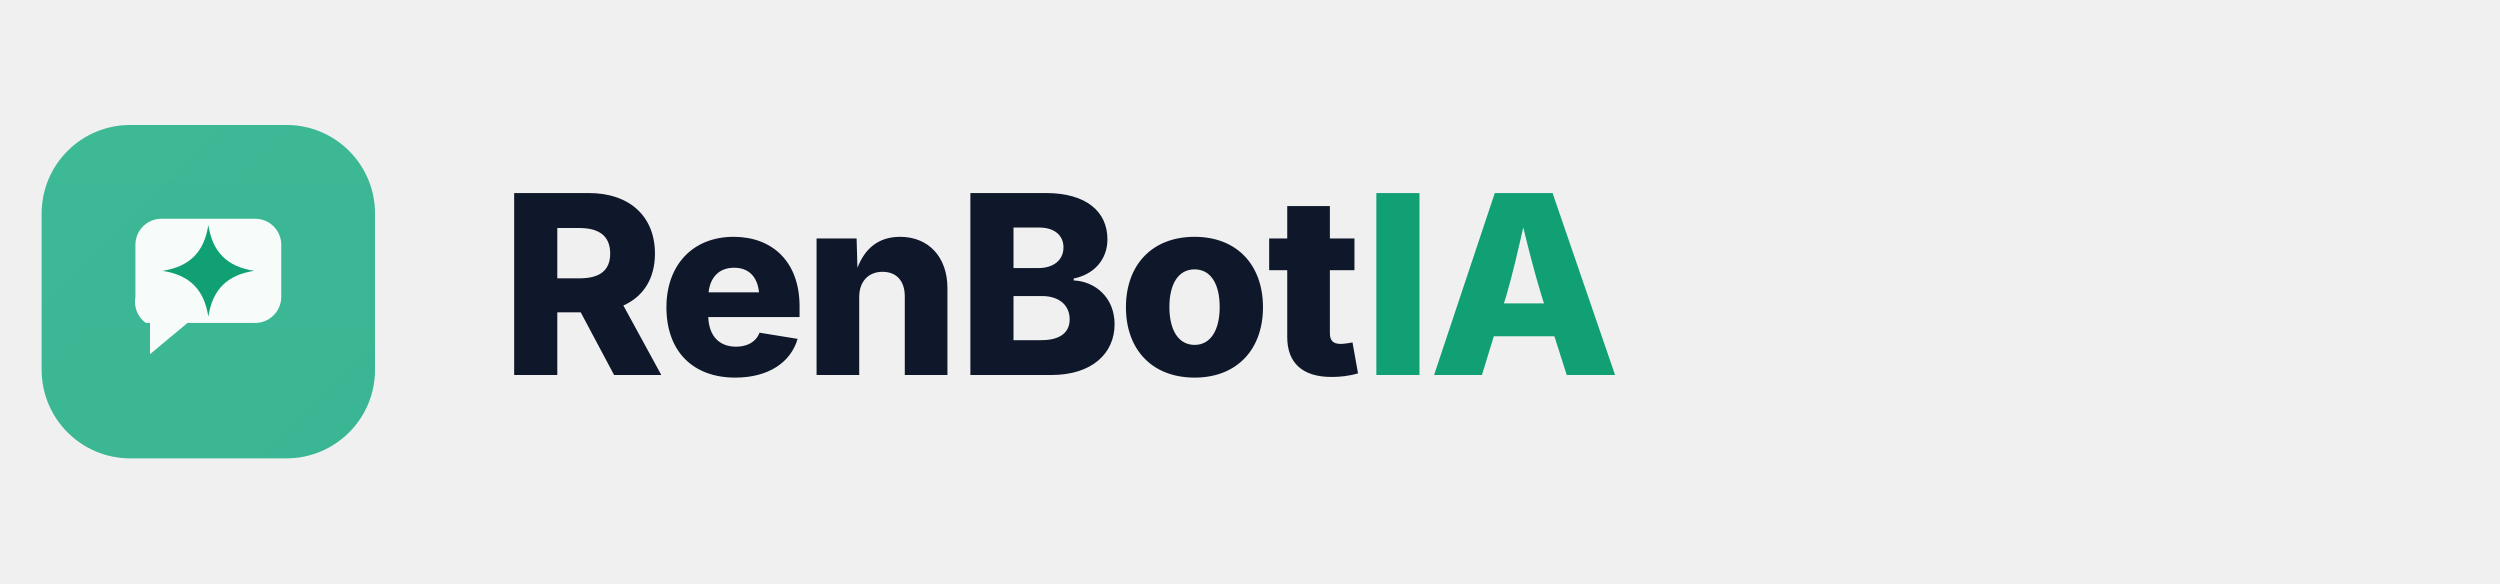
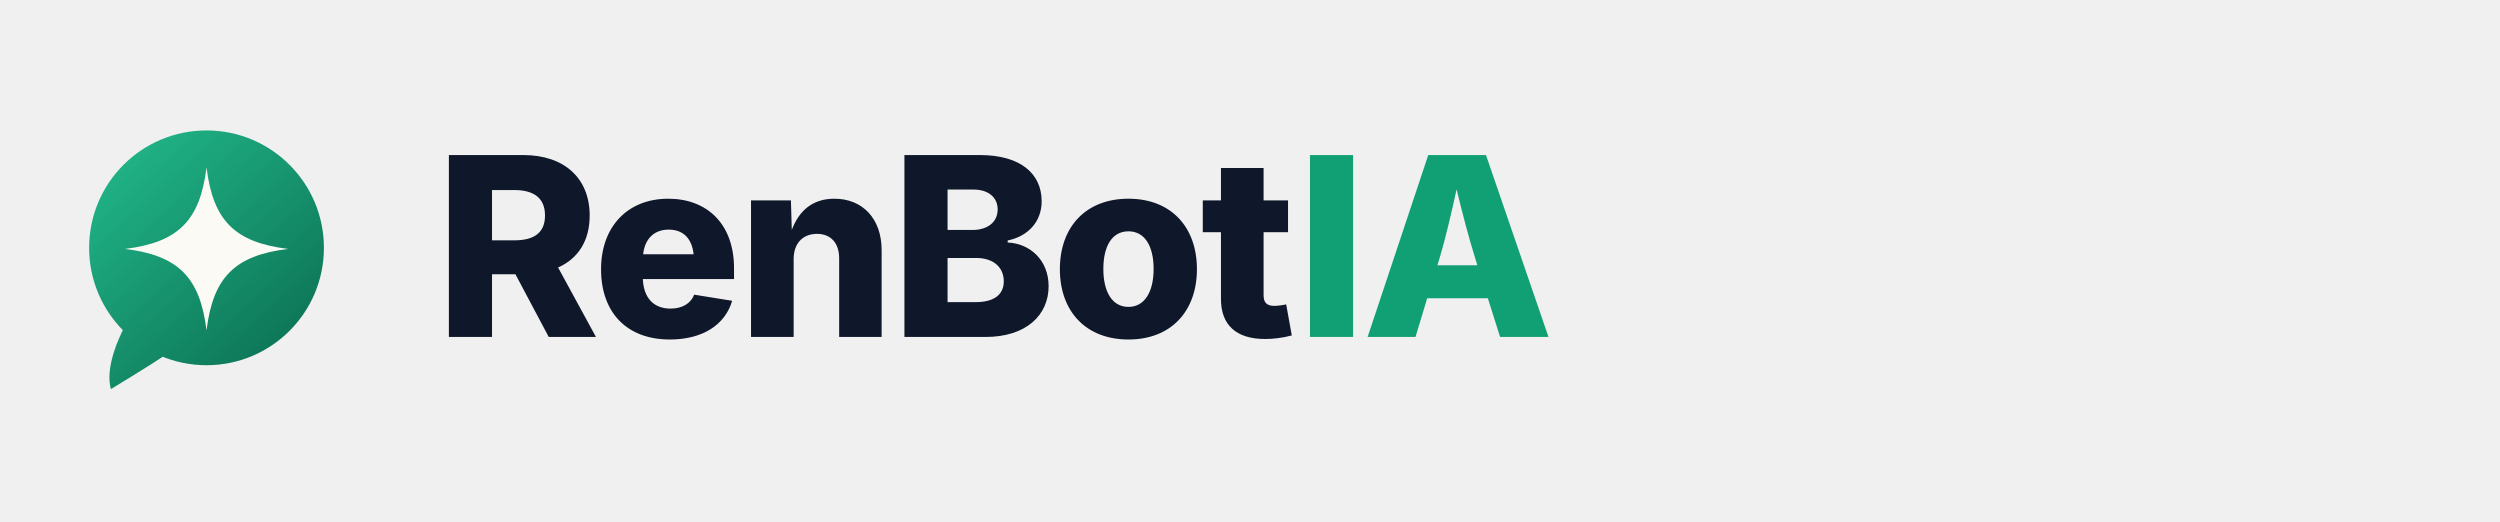
- <svg xmlns="http://www.w3.org/2000/svg" width="240" height="56" viewBox="0 0 240 56" role="img" aria-label="RenBotIA">
-   <g transform="translate(4 12)">
-     <rect width="32" height="32" rx="8.5" fill="url(#bf-grad)" />
-     <rect width="32" height="32" rx="8.5" fill="url(#bf-gloss)" />
-     <path d="M9 11.5A2.5 2.5 0 0 1 11.5 9h9A2.5 2.5 0 0 1 23 11.5v5a2.5 2.5 0 0 1-2.5 2.5H14l-3.6 3v-3h-.4A2.5 2.5 0 0 1 9 16.5z" fill="white" fill-opacity="0.96" />
-     <path d="M16 9.6c.4 2.6 1.8 4 4.4 4.4-2.6.4-4 1.8-4.4 4.4-.4-2.6-1.8-4-4.4-4.4 2.6-.4 4-1.8 4.4-4.4Z" fill="url(#bf-spark)" />
+ <svg xmlns="http://www.w3.org/2000/svg" width="230" height="48" viewBox="0 0 230 48" role="img" aria-label="RenBotIA">
+   <g transform="translate(2 8)">
+     <g fill="url(#bf-grad)">
+       <circle cx="17" cy="14.8" r="10.8" />
+       <path d="M11 19.5C8.6 23 7.7 26 8.2 27.8C10.8 26.2 13.2 24.8 15.2 23.2Z" />
+     </g>
+     <path d="M17 7.4C17.6 12.3 19.6 14.3 24.5 14.9C19.6 15.5 17.6 17.5 17 22.4C16.4 17.5 14.4 15.5 9.5 14.9C14.4 14.3 16.4 12.3 17 7.4Z" fill="#fbfaf5" />
  </g>
-   <text x="48" y="36" font-family="Inter, 'Segoe UI', system-ui, -apple-system, sans-serif" font-size="24" font-weight="800" letter-spacing="-0.5" fill="#0f172a">RenBot<tspan fill="#10a074">IA</tspan>
+   <text x="40" y="31" font-family="Inter, 'Segoe UI', system-ui, -apple-system, sans-serif" font-size="23" font-weight="800" letter-spacing="-0.5" fill="#0f172a">RenBot<tspan fill="#10a074">IA</tspan>
  </text>
  <defs>
-     <linearGradient id="bf-grad" x1="0" y1="0" x2="32" y2="32">
-       <stop stop-color="#12a97f" />
-       <stop offset="1" stop-color="#0c6f55" />
-     </linearGradient>
-     <linearGradient id="bf-gloss" x1="16" y1="0" x2="16" y2="20">
-       <stop stop-color="#ffffff" stop-opacity="0.18" />
-       <stop offset="1" stop-color="#ffffff" stop-opacity="0" />
-     </linearGradient>
-     <linearGradient id="bf-spark" x1="12" y1="10" x2="20" y2="18">
-       <stop stop-color="#10a074" />
-       <stop offset="1" stop-color="#0b6d52" />
+     <linearGradient id="bf-grad" x1="7" y1="5" x2="27" y2="27" gradientUnits="userSpaceOnUse">
+       <stop stop-color="#22b98a" />
+       <stop offset="1" stop-color="#0a6b4f" />
    </linearGradient>
  </defs>
</svg>
